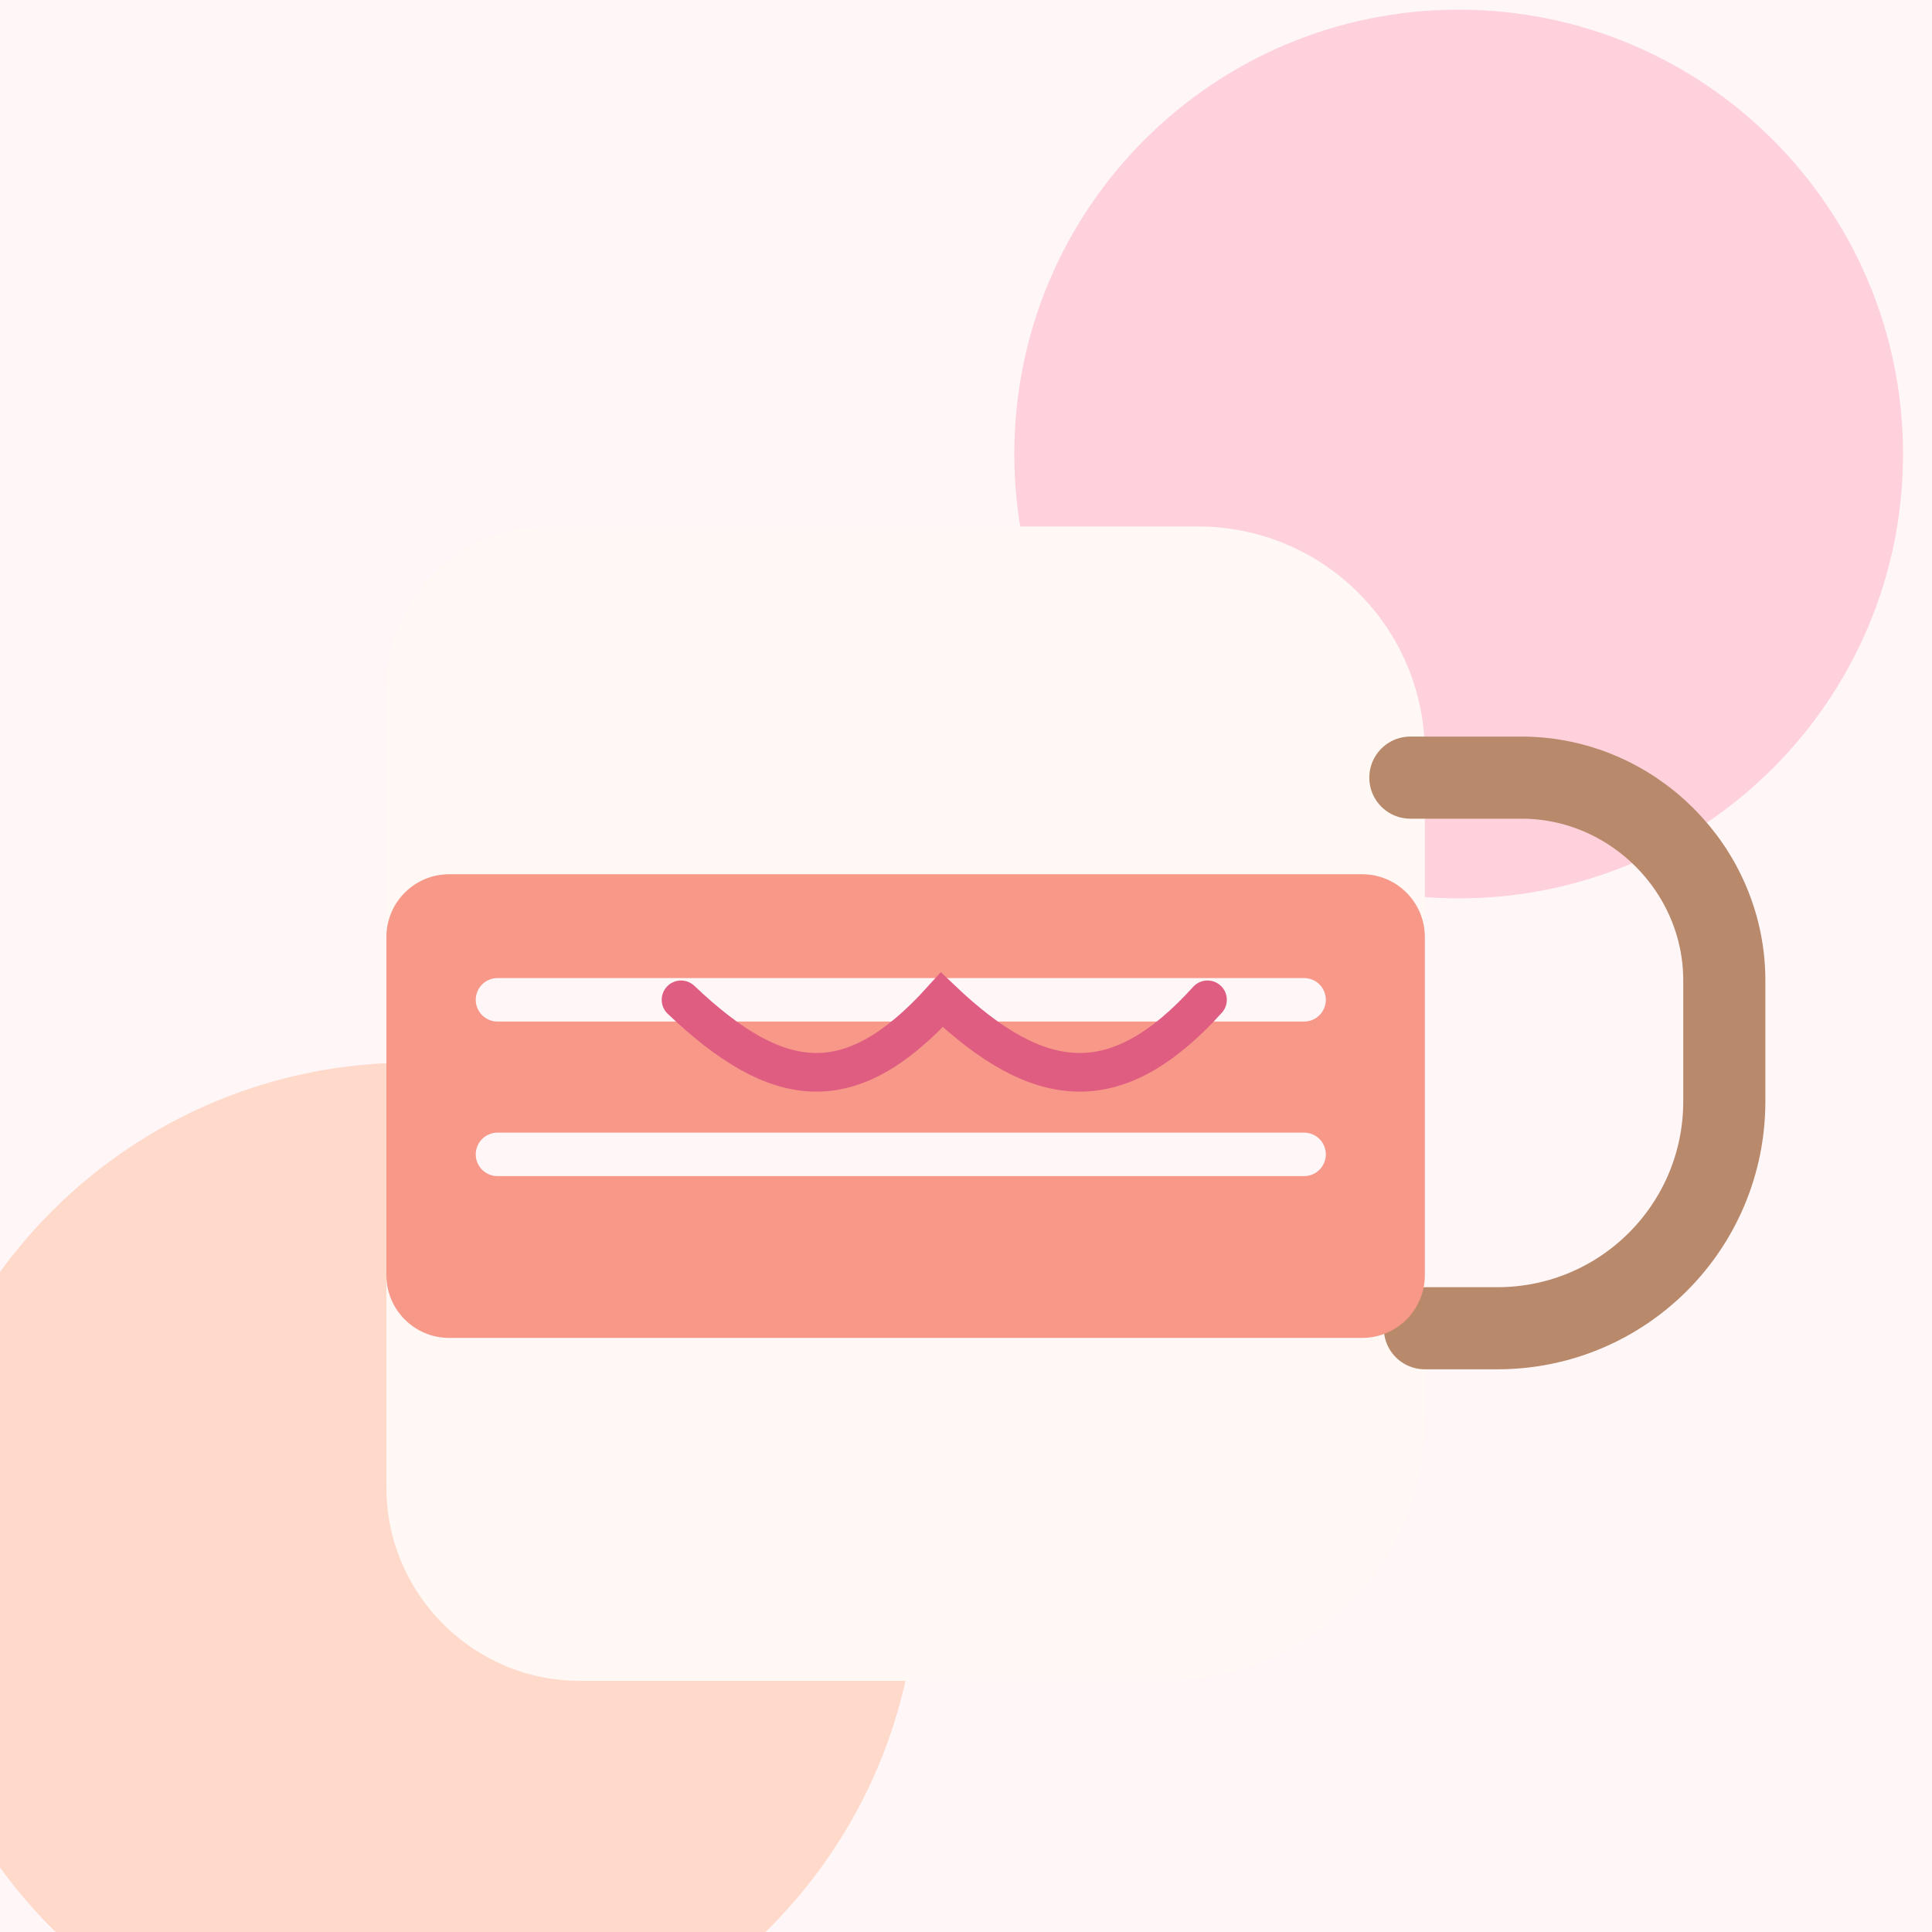
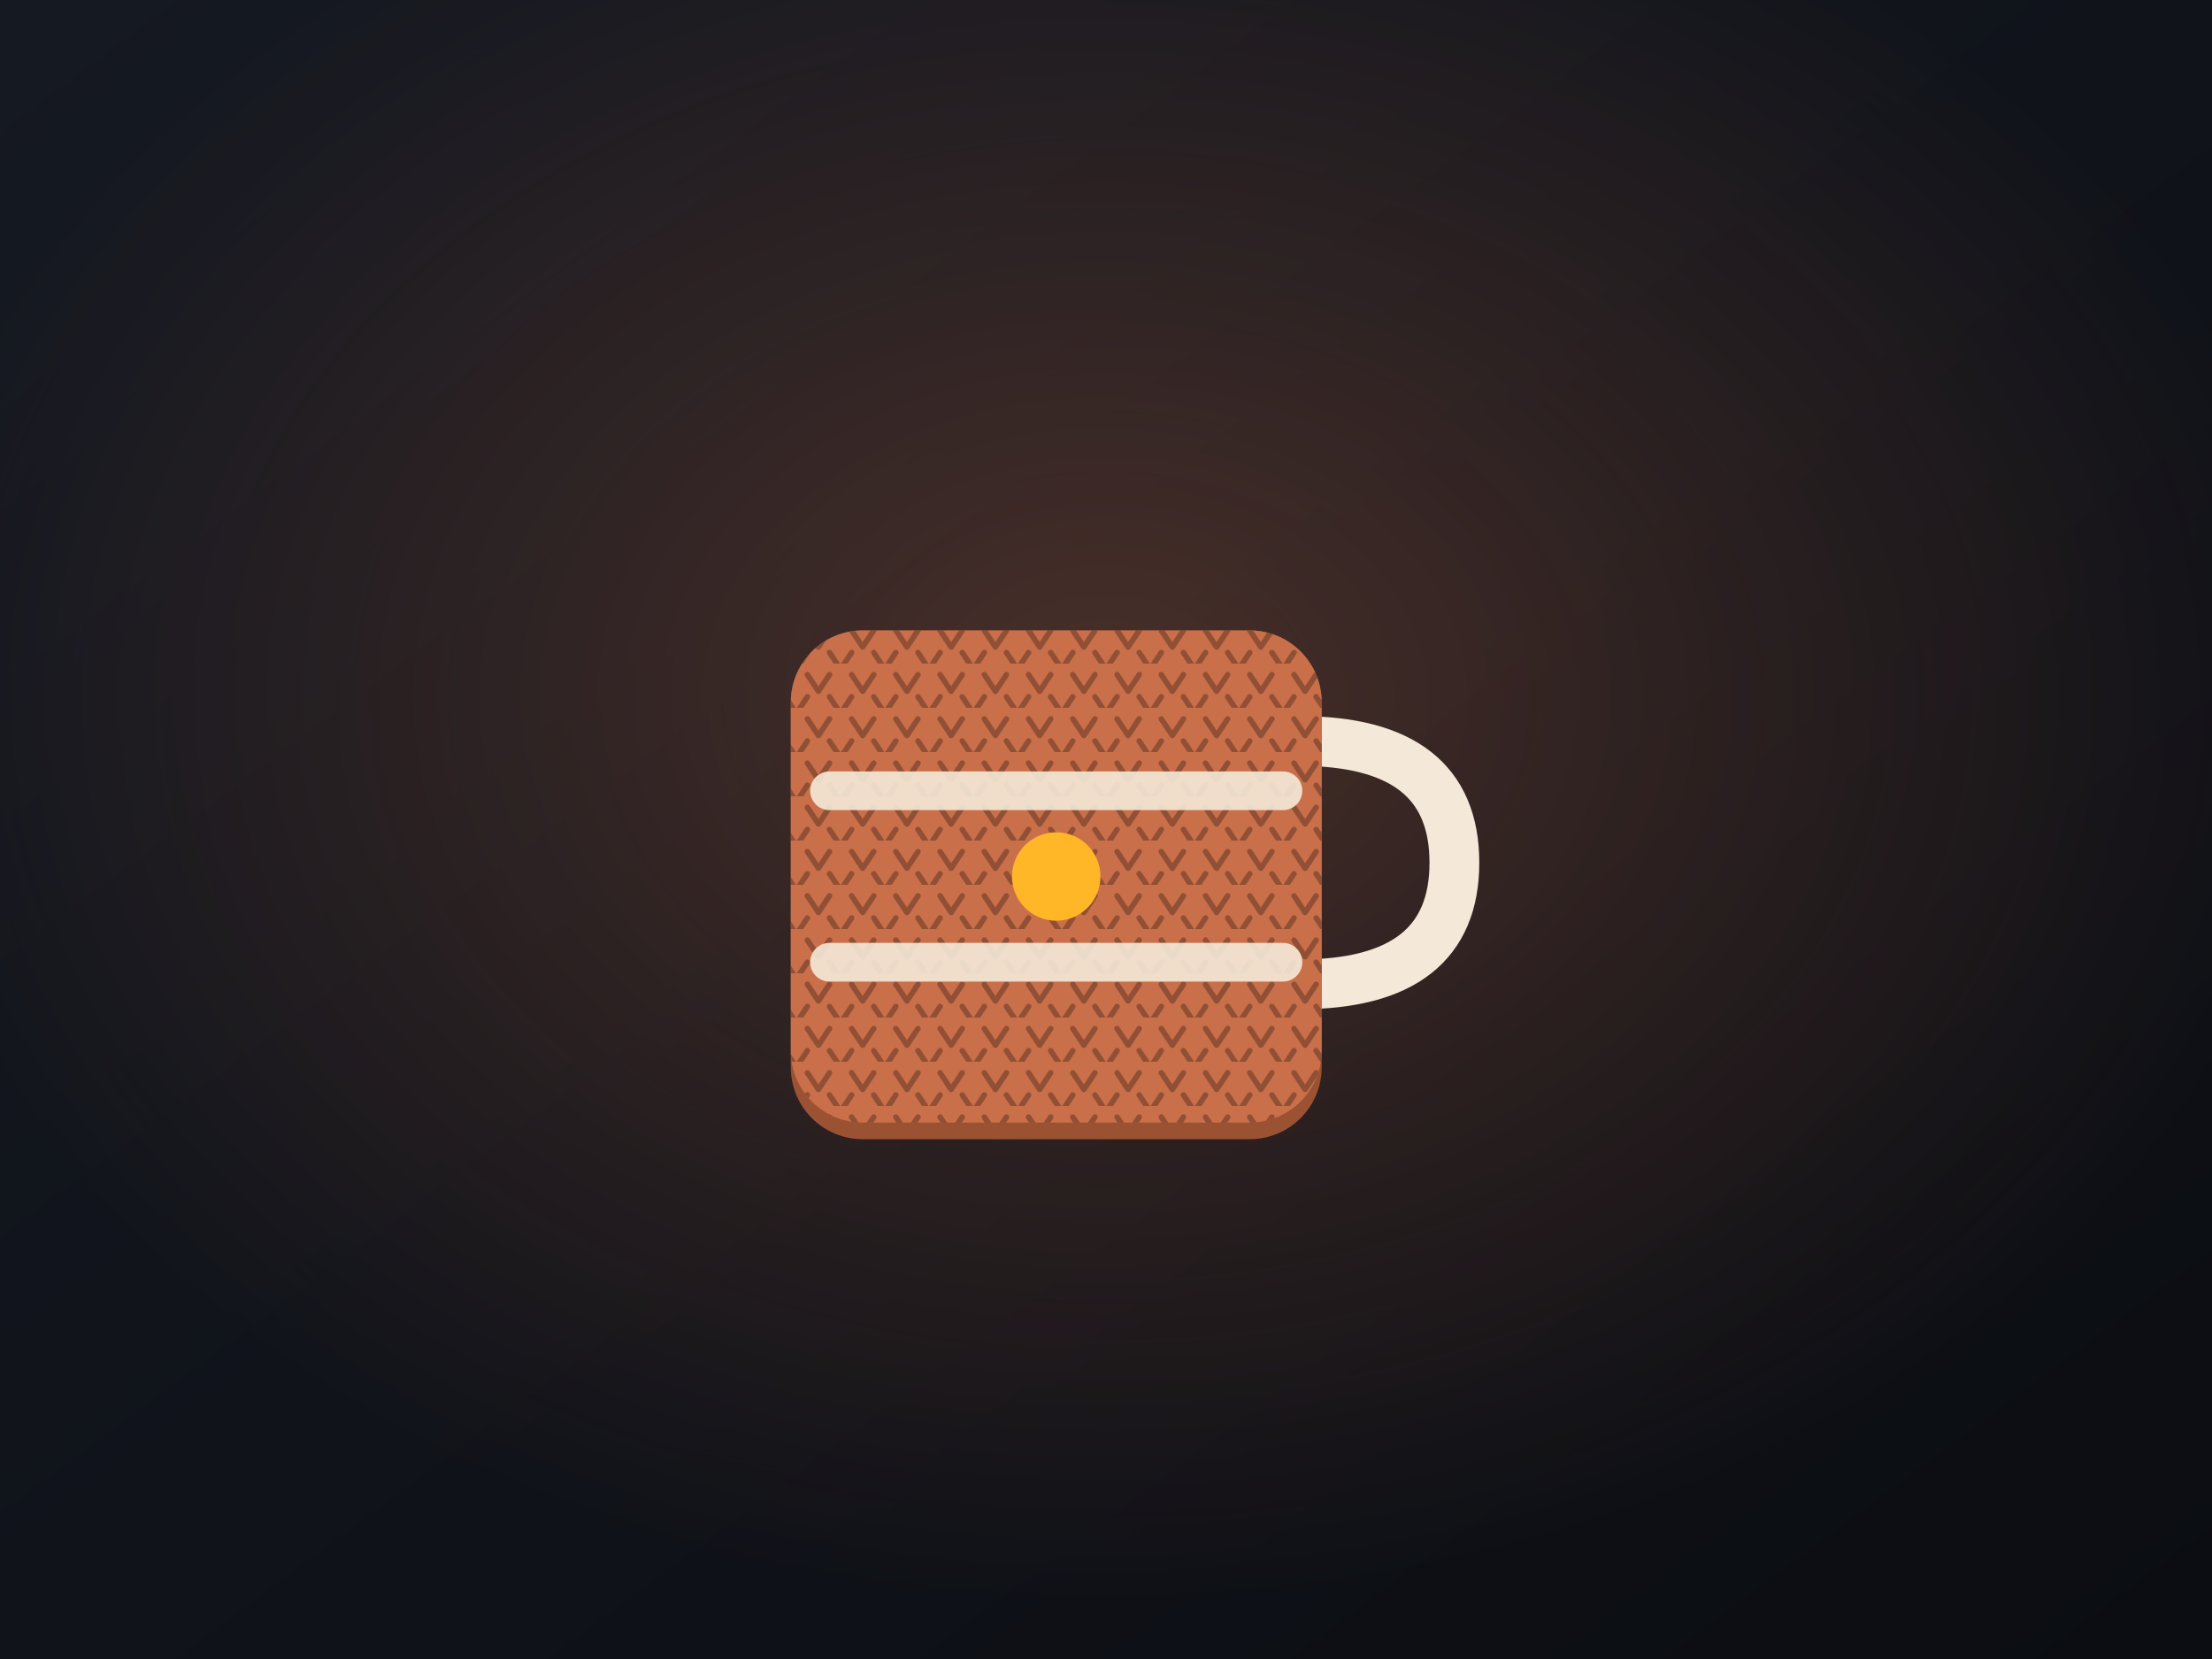
- <svg xmlns="http://www.w3.org/2000/svg" width="800" height="800" viewBox="0 0 800 800" fill="none" role="img" aria-labelledby="title desc">
-   <rect width="800" height="800" fill="#FFF6F8" />
-   <circle cx="604" cy="188" r="184" fill="#FFD1DC" />
-   <circle cx="170" cy="650" r="210" fill="#FFD9CA" />
-   <path d="M226 218H496C548 218 590 260 590 312V588C590 648 542 696 482 696H240C196 696 160 660 160 616V284C160 248 190 218 226 218Z" fill="#FFF8F4" />
-   <path d="M584 322H630C676 322 714 360 714 406V456C714 508 672 550 620 550H590" stroke="#B8896A" stroke-width="34" stroke-linecap="round" />
-   <rect x="160" y="362" width="430" height="192" rx="26" fill="#F79889" />
-   <path d="M206 414H540M206 478H540" stroke="#FFF6F8" stroke-width="18" stroke-linecap="round" />
-   <path d="M282 414C322 452 352 456 390 414C430 452 462 456 500 414" stroke="#DF5D81" stroke-width="16" stroke-linecap="round" />
+ <svg xmlns="http://www.w3.org/2000/svg" width="800" height="600" viewBox="0 0 800 600" fill="none" role="img" aria-labelledby="t d">
+   <defs>
+     <linearGradient id="bg" x1="0" y1="0" x2="1" y2="1">
+       <stop offset="0%" stop-color="#151922" />
+       <stop offset="100%" stop-color="#0B0D12" />
+     </linearGradient>
+     <radialGradient id="glow" cx="0.5" cy="0.42" r="0.55">
+       <stop offset="0%" stop-color="#C96F4A" stop-opacity="0.30" />
+       <stop offset="100%" stop-color="#C96F4A" stop-opacity="0" />
+     </radialGradient>
+     <pattern id="st" width="16" height="16" patternUnits="userSpaceOnUse">
+       <path d="M4 4 L8 10 L12 4" fill="none" stroke="rgba(0,0,0,0.28)" stroke-width="2" stroke-linecap="round" stroke-linejoin="round" />
+       <path d="M-4 12 L0 18 L4 12 M12 12 L16 18 L20 12" fill="none" stroke="rgba(0,0,0,0.28)" stroke-width="2" stroke-linecap="round" stroke-linejoin="round" />
+     </pattern>
+   </defs>
+   <rect width="800" height="600" fill="url(#bg)" />
+   <rect width="800" height="600" fill="url(#glow)" />
+   <path d="M470 268 q56 0 56 44 q0 44 -56 44" fill="none" stroke="#F4E9D8" stroke-width="18" />
+   <rect x="286" y="228" width="192" height="184" rx="26" fill="#9B5233" />
+   <rect x="286" y="228" width="192" height="178" rx="26" fill="#C96F4A" />
+   <rect x="286" y="228" width="192" height="178" rx="26" fill="url(#st)" />
+   <path d="M300 286 H464" stroke="#F4E9D8" stroke-width="14" stroke-linecap="round" opacity="0.9" />
+   <path d="M300 348 H464" stroke="#F4E9D8" stroke-width="14" stroke-linecap="round" opacity="0.9" />
+   <circle cx="382" cy="317" r="16" fill="#FFB627" />
</svg>
